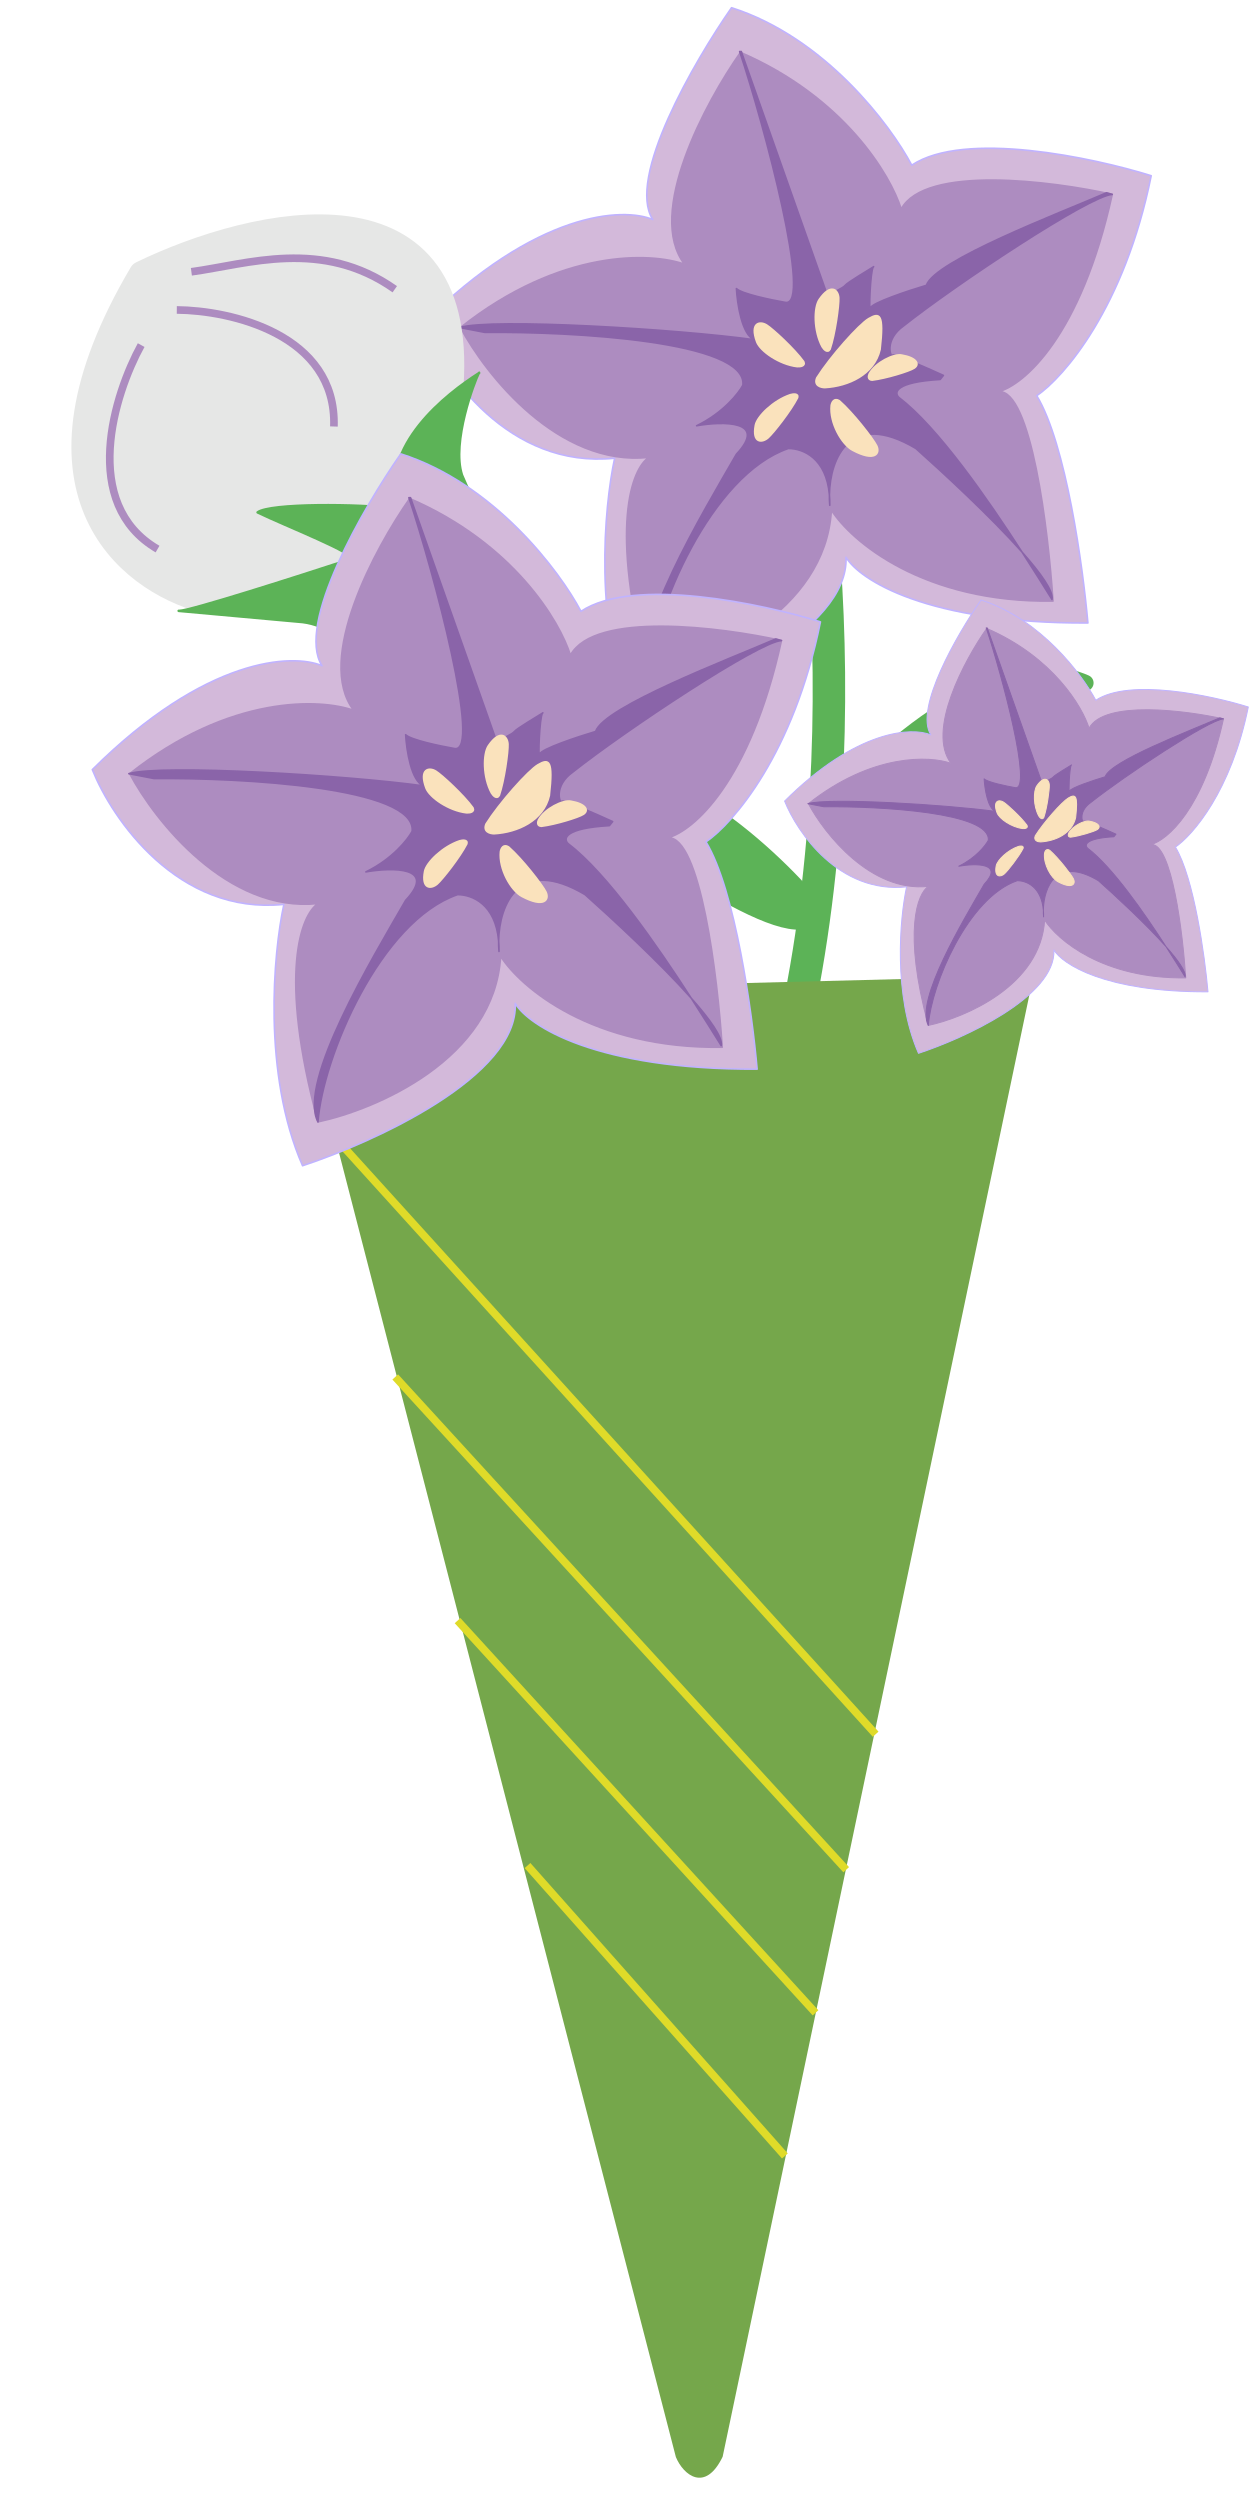
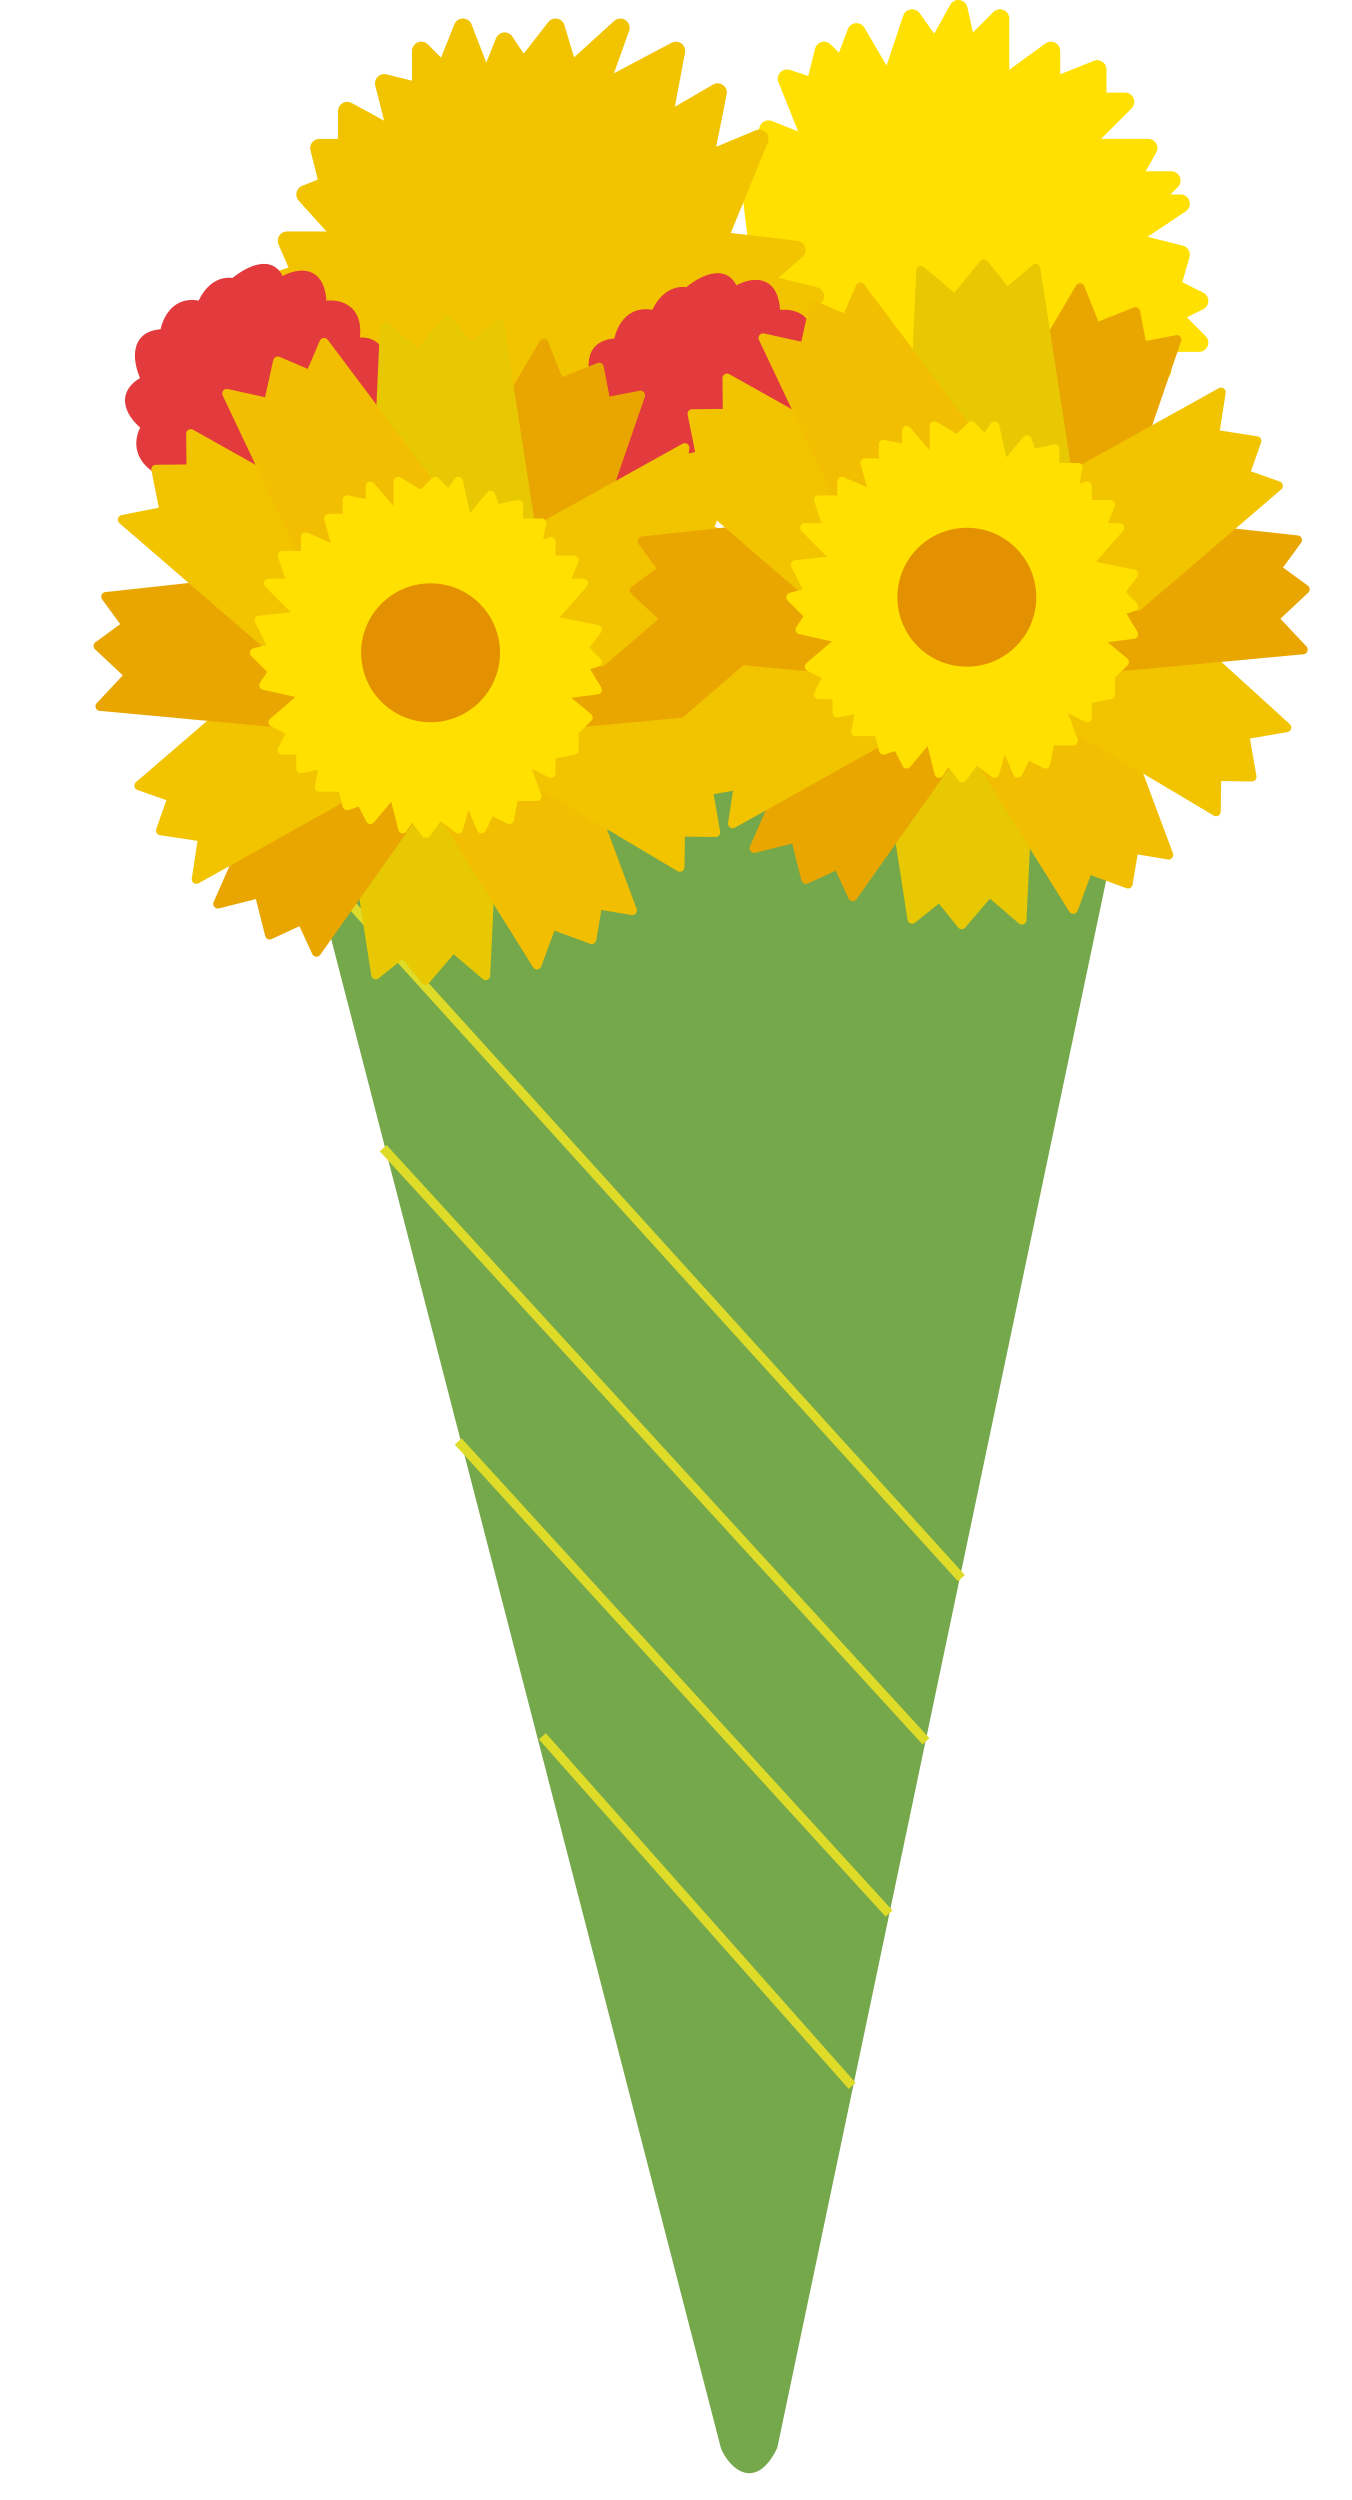
- <svg xmlns="http://www.w3.org/2000/svg" width="163" height="325" viewBox="0 0 163 325" fill="none">
-   <path d="M104.344 51.02C108.868 73.352 112.466 128.213 90.668 169" stroke="#5CB357" stroke-width="4.221" stroke-linejoin="round" />
-   <path d="M107.764 105.665C114.166 97.962 129.798 83.8 141.11 88.781C130.522 97.223 109.03 112.419 107.764 105.665Z" fill="#5CB357" stroke="#5CB357" stroke-width="2.111" stroke-linejoin="round" />
-   <path d="M106.075 118.118C99.673 110.414 84.041 96.252 72.728 101.233C83.317 109.675 104.809 124.871 106.075 118.118Z" fill="#5CB357" stroke="#5CB357" stroke-width="2.111" stroke-linejoin="round" />
-   <path d="M38.76 129.281L87.862 319.415C88.837 321.765 91.675 324.075 93.945 319.375L134.344 126.838L38.76 129.281Z" fill="#75A74B" />
-   <line x1="44.11" y1="148.476" x2="113.834" y2="225.447" stroke="#DFDB29" />
-   <line x1="51.38" y1="179.004" x2="110.004" y2="243.061" stroke="#DFDB29" />
-   <line x1="59.482" y1="210.681" x2="106.017" y2="261.666" stroke="#DFDB29" />
-   <line x1="68.576" y1="242.52" x2="102.036" y2="280.275" stroke="#DFDB29" />
-   <path d="M55 42.05C69.774 27.361 81.065 26.925 84.864 28.543C81.403 23.224 90.246 7.965 95.1 1C107.257 4.883 115.784 16.266 118.528 21.472C125.366 16.914 142.131 20.487 149.658 22.844C146.197 39.982 138.296 49.05 134.779 51.442C138.578 57.689 140.794 73.744 141.427 80.99C120.406 81.074 111.704 75.327 109.98 72.442C110.402 81.897 91.724 90.452 82.332 93.548C77.097 81.56 78.533 65.9 79.904 59.568C66.144 61.003 57.568 48.487 55 42.05Z" fill="#D3B9DA" stroke="#C0B3FF" stroke-width="0.211" stroke-linejoin="round" />
-   <path d="M59.854 42.578C72.855 32.278 84.688 32.799 88.98 34.347C83.915 27.762 91.724 13.241 96.261 6.804C109.769 12.629 115.819 22.809 117.156 27.171C120.279 21.43 136.749 23.512 144.593 25.271C140.541 43.76 133.055 50.07 129.819 50.914C134.04 50.577 136.291 68.925 136.889 78.141C120.005 78.394 110.648 70.367 108.08 66.322C107.321 79.66 91.935 86.231 84.337 87.849C79.103 68.516 82.156 60.869 84.337 59.462C72.602 60.729 63.126 48.734 59.854 42.578Z" fill="#AD8CC0" stroke="#AD8CC0" stroke-width="0.211" stroke-linejoin="round" />
-   <path d="M96.578 50.07C97.169 44.33 74.452 43.105 63.02 43.211L59.749 42.578C63.97 41.312 88.136 42.789 98.055 44.161C96.451 43.57 95.839 39.482 95.734 37.513C96.409 38.188 100.236 38.99 102.065 39.306C105.695 40.066 99.392 16.407 96.156 6.698H96.367L107.553 38.357C108.221 38.075 109.621 37.428 109.874 37.09C110.149 36.725 113.04 35.011 113.53 34.698C113.542 34.681 113.555 34.67 113.568 34.663C113.624 34.635 113.605 34.65 113.53 34.698C113.133 35.233 112.941 40.864 113.146 40.045C113.315 39.37 118.07 37.794 120.427 37.09C121.525 33.866 137.663 27.727 143.854 25.06L144.593 25.271C141.638 25.44 124.261 36.985 117.472 42.367C114.94 44.161 115.784 46.482 115.995 46.166C116.164 45.913 120.497 47.819 122.643 48.804L122.221 49.332C116.396 49.669 116.206 51.02 116.839 51.653C121.924 55.513 128.392 64.849 132.861 71.764C135.309 74.524 136.977 76.865 136.757 77.93C135.824 76.436 134.472 74.258 132.861 71.764C128.708 67.084 122.308 61.2 119.055 58.301C110.527 53.23 107.907 59.546 107.823 64.329C107.86 64.754 107.876 65.206 107.869 65.688C107.831 65.258 107.815 64.801 107.823 64.329C107.409 59.548 104.394 58.301 102.487 58.301C92.441 61.763 84.97 79.442 84.337 87.849C81.635 82.7 91.442 66.498 95.734 59.04C99.87 54.65 94.01 54.749 90.563 55.347C94.024 53.658 96.015 51.126 96.578 50.07Z" fill="#8A64A9" stroke="#8A64A9" stroke-width="0.211" stroke-linejoin="round" />
-   <path d="M112.935 41.417C111.668 42.156 107.905 46.377 106.181 49.121C105.759 50.134 106.709 50.387 107.236 50.387C110.275 50.218 113.673 48.699 114.412 45.427C114.94 40.784 114.376 40.576 112.935 41.417Z" fill="#FAE2BC" stroke="#FAE2BC" stroke-width="0.211" stroke-linejoin="round" />
-   <path d="M113.967 57.943C113.537 57.061 110.925 53.681 109.115 52.094C108.421 51.664 108.121 52.325 108.058 52.709C107.818 54.941 109.411 57.771 110.842 58.532C113.778 60.094 114.457 58.947 113.967 57.943Z" fill="#FAE2BC" stroke="#FAE2BC" stroke-width="0.211" stroke-linejoin="round" />
-   <path d="M99.857 56.912C100.541 56.306 102.823 53.408 103.689 51.699C103.852 51.114 103.121 51.196 102.735 51.31C100.536 52.05 98.416 54.121 98.199 55.278C97.752 57.65 99.078 57.602 99.857 56.912Z" fill="#FAE2BC" stroke="#FAE2BC" stroke-width="0.211" stroke-linejoin="round" />
-   <path d="M99.667 42.25C100.461 42.745 103.287 45.35 104.483 47.005C104.761 47.604 104.027 47.693 103.626 47.663C101.318 47.394 98.819 45.65 98.372 44.441C97.453 41.959 98.764 41.688 99.667 42.25Z" fill="#FAE2BC" stroke="#FAE2BC" stroke-width="0.211" stroke-linejoin="round" />
-   <path d="M109.038 38.733C109.088 39.666 108.577 43.476 107.908 45.405C107.578 45.977 107.083 45.427 106.877 45.081C105.773 43.037 105.767 39.99 106.5 38.929C108.005 36.753 108.98 37.67 109.038 38.733Z" fill="#FAE2BC" stroke="#FAE2BC" stroke-width="0.211" stroke-linejoin="round" />
-   <path d="M118.847 47.857C118.211 48.276 115.163 49.206 113.38 49.419C112.773 49.39 112.876 48.851 113.003 48.586C113.82 47.096 116.206 45.955 117.204 46.156C119.161 46.482 119.623 47.344 118.847 47.857Z" fill="#FAE2BC" stroke="#FAE2BC" stroke-width="0.211" stroke-linejoin="round" />
-   <path d="M58.472 51.636C61.508 21.779 33.038 28.501 18.424 35.594C1.899 63.557 16.448 75.344 26.608 78.058L46.923 73.982L31.448 66.898L55.325 66.907L58.472 51.636Z" fill="#E6E7E6" />
-   <path d="M27.576 78.293C27.259 78.224 26.936 78.146 26.608 78.058M26.608 78.058C16.448 75.344 1.899 63.557 18.424 35.594C33.038 28.501 61.508 21.779 58.472 51.636L55.325 66.907L31.448 66.898L46.923 73.982L26.608 78.058Z" stroke="#E6E7E6" stroke-width="3.317" stroke-linejoin="round" />
-   <path d="M23.229 79.411L23.29 79.417C24.645 79.437 38.658 74.96 45.616 72.678C46.557 72.059 37.132 68.377 33.488 66.61C35.089 65.415 46.591 65.484 51.705 66.143C49.215 57.945 58.169 51.12 62.225 48.534C62.278 48.434 62.301 48.417 62.285 48.496C62.265 48.509 62.245 48.521 62.225 48.534C61.734 49.459 58.646 57.49 60.058 61.767L63.621 69.953C66.126 75.876 59.887 81.772 56.838 83.966C49.207 89.439 45.631 81.644 39.355 80.871L23.29 79.417C23.266 79.416 23.245 79.414 23.229 79.411Z" fill="#5CB357" stroke="#5CB357" stroke-width="0.332" stroke-linejoin="round" />
-   <path d="M18.352 44.862C14.844 51.243 10.357 65.481 20.481 71.381" stroke="#AD8CC0" stroke-width="0.995" stroke-linejoin="round" />
-   <path d="M24.88 35.333C32.133 34.351 41.861 30.909 51.321 37.6" stroke="#AD8CC0" stroke-width="0.995" stroke-linejoin="round" />
-   <path d="M22.984 40.293C29.951 40.344 43.789 43.446 43.41 55.445" stroke="#AD8CC0" stroke-width="0.995" stroke-linejoin="round" />
-   <path d="M52.971 78.076C62.917 83.23 83.791 100.109 87.724 126.389" stroke="#5CB357" stroke-width="6.635" stroke-linejoin="round" />
-   <path d="M12 100.05C26.774 85.361 38.065 84.925 41.864 86.543C38.403 81.224 47.246 65.965 52.1 59C64.257 62.883 72.784 74.266 75.528 79.472C82.366 74.914 99.131 78.487 106.658 80.844C103.197 97.982 95.296 107.05 91.779 109.442C95.578 115.689 97.794 131.744 98.427 138.99C77.406 139.074 68.704 133.327 66.98 130.442C67.402 139.897 48.724 148.452 39.332 151.548C34.097 139.56 35.533 123.899 36.904 117.568C23.144 119.003 14.568 106.487 12 100.05Z" fill="#D3B9DA" stroke="#C0B3FF" stroke-width="0.211" stroke-linejoin="round" />
-   <path d="M16.854 100.578C29.855 90.278 41.688 90.799 45.98 92.347C40.915 85.762 48.724 71.241 53.261 64.804C66.769 70.629 72.819 80.809 74.156 85.171C77.279 79.43 93.749 81.513 101.593 83.271C97.541 101.76 90.055 108.07 86.819 108.915C91.04 108.577 93.291 126.925 93.889 136.141C77.005 136.394 67.648 128.367 65.08 124.322C64.321 137.66 48.935 144.231 41.337 145.849C36.102 126.517 39.156 118.869 41.337 117.462C29.602 118.729 20.126 106.734 16.854 100.578Z" fill="#AD8CC0" stroke="#AD8CC0" stroke-width="0.211" stroke-linejoin="round" />
-   <path d="M53.578 108.07C54.169 102.33 31.452 101.106 20.02 101.211L16.749 100.578C20.97 99.312 45.136 100.789 55.055 102.161C53.451 101.57 52.839 97.482 52.734 95.513C53.409 96.188 57.236 96.99 59.065 97.306C62.695 98.066 56.392 74.407 53.156 64.698H53.367L64.553 96.357C65.221 96.075 66.621 95.428 66.874 95.09C67.149 94.725 70.04 93.011 70.53 92.698C70.542 92.681 70.555 92.67 70.568 92.663C70.624 92.635 70.605 92.65 70.53 92.698C70.133 93.233 69.941 98.864 70.146 98.045C70.314 97.37 75.07 95.794 77.427 95.09C78.525 91.866 94.663 85.727 100.854 83.06L101.593 83.271C98.638 83.44 81.261 94.985 74.472 100.367C71.94 102.161 72.784 104.482 72.995 104.166C73.164 103.913 77.498 105.819 79.643 106.804L79.221 107.332C73.396 107.669 73.206 109.02 73.839 109.653C78.924 113.513 85.392 122.849 89.861 129.764C92.309 132.524 93.977 134.865 93.757 135.93C92.824 134.436 91.472 132.258 89.861 129.764C85.708 125.084 79.308 119.2 76.055 116.302C67.526 111.23 64.907 117.546 64.823 122.329C64.86 122.754 64.876 123.206 64.869 123.688C64.831 123.259 64.815 122.801 64.823 122.329C64.409 117.548 61.394 116.302 59.487 116.302C49.441 119.763 41.97 137.442 41.337 145.849C38.635 140.699 48.442 124.497 52.734 117.04C56.87 112.65 51.01 112.749 47.563 113.347C51.024 111.658 53.015 109.126 53.578 108.07Z" fill="#8A64A9" stroke="#8A64A9" stroke-width="0.211" stroke-linejoin="round" />
-   <path d="M69.935 99.417C68.668 100.156 64.904 104.377 63.181 107.121C62.759 108.134 63.709 108.387 64.236 108.387C67.275 108.218 70.673 106.698 71.412 103.427C71.94 98.784 71.376 98.576 69.935 99.417Z" fill="#FAE2BC" stroke="#FAE2BC" stroke-width="0.211" stroke-linejoin="round" />
-   <path d="M70.967 115.943C70.537 115.061 67.925 111.681 66.115 110.094C65.421 109.664 65.121 110.325 65.058 110.709C64.818 112.941 66.411 115.771 67.842 116.532C70.778 118.094 71.457 116.947 70.967 115.943Z" fill="#FAE2BC" stroke="#FAE2BC" stroke-width="0.211" stroke-linejoin="round" />
-   <path d="M56.857 114.912C57.541 114.306 59.823 111.408 60.689 109.699C60.852 109.114 60.121 109.196 59.735 109.31C57.535 110.05 55.416 112.121 55.199 113.278C54.752 115.65 56.078 115.602 56.857 114.912Z" fill="#FAE2BC" stroke="#FAE2BC" stroke-width="0.211" stroke-linejoin="round" />
-   <path d="M56.667 100.25C57.461 100.745 60.287 103.35 61.483 105.005C61.761 105.604 61.028 105.693 60.626 105.663C58.318 105.394 55.819 103.65 55.372 102.441C54.453 99.959 55.764 99.688 56.667 100.25Z" fill="#FAE2BC" stroke="#FAE2BC" stroke-width="0.211" stroke-linejoin="round" />
-   <path d="M66.038 96.733C66.088 97.666 65.577 101.476 64.908 103.405C64.578 103.977 64.083 103.427 63.877 103.081C62.773 101.037 62.767 97.99 63.501 96.929C65.005 94.753 65.98 95.67 66.038 96.733Z" fill="#FAE2BC" stroke="#FAE2BC" stroke-width="0.211" stroke-linejoin="round" />
-   <path d="M75.847 105.857C75.211 106.276 72.163 107.206 70.38 107.419C69.773 107.39 69.876 106.851 70.003 106.586C70.82 105.096 73.206 103.955 74.204 104.156C76.161 104.482 76.623 105.344 75.847 105.857Z" fill="#FAE2BC" stroke="#FAE2BC" stroke-width="0.211" stroke-linejoin="round" />
-   <path d="M102 104.14C111.408 94.786 118.598 94.508 121.017 95.539C118.813 92.152 124.444 82.435 127.535 78C135.277 80.473 140.706 87.721 142.454 91.037C146.808 88.133 157.484 90.409 162.277 91.91C160.073 102.823 155.042 108.598 152.802 110.121C155.221 114.099 156.632 124.322 157.036 128.936C143.65 128.99 138.108 125.33 137.01 123.493C137.279 129.514 125.385 134.962 119.404 136.933C116.071 129.299 116.985 119.327 117.859 115.295C109.096 116.209 103.635 108.239 102 104.14Z" fill="#D3B9DA" stroke="#C0B3FF" stroke-width="0.134" stroke-linejoin="round" />
-   <path d="M105.091 104.476C113.37 97.918 120.905 98.249 123.638 99.235C120.412 95.041 125.385 85.795 128.275 81.696C136.876 85.405 140.729 91.888 141.58 94.665C143.569 91.01 154.056 92.336 159.052 93.456C156.471 105.229 151.704 109.247 149.644 109.785C152.332 109.57 153.765 121.253 154.146 127.122C143.394 127.283 137.436 122.172 135.801 119.596C135.317 128.09 125.519 132.274 120.681 133.304C117.348 120.993 119.292 116.124 120.681 115.228C113.209 116.034 107.174 108.396 105.091 104.476Z" fill="#AD8CC0" stroke="#AD8CC0" stroke-width="0.134" stroke-linejoin="round" />
-   <path d="M128.476 109.247C128.853 105.592 114.387 104.812 107.107 104.879L105.024 104.476C107.712 103.67 123.1 104.611 129.417 105.484C128.396 105.108 128.006 102.505 127.939 101.251C128.369 101.681 130.806 102.191 131.971 102.393C134.282 102.877 130.268 87.811 128.207 81.629H128.342L135.465 101.788C135.89 101.609 136.782 101.197 136.943 100.982C137.118 100.749 138.959 99.658 139.271 99.459C139.279 99.448 139.287 99.44 139.295 99.436C139.331 99.418 139.319 99.428 139.271 99.459C139.018 99.799 138.896 103.385 139.026 102.863C139.134 102.433 142.162 101.43 143.663 100.982C144.362 98.929 154.639 95.019 158.581 93.321L159.052 93.456C157.17 93.563 146.105 100.915 141.782 104.342C140.169 105.484 140.706 106.963 140.841 106.761C140.948 106.6 143.708 107.814 145.074 108.441L144.805 108.777C141.096 108.992 140.975 109.852 141.378 110.255C144.617 112.713 148.735 118.658 151.581 123.062C153.14 124.819 154.202 126.31 154.062 126.988C153.468 126.037 152.607 124.649 151.581 123.062C148.936 120.081 144.861 116.335 142.79 114.489C137.358 111.26 135.69 115.281 135.637 118.327C135.66 118.597 135.671 118.886 135.666 119.193C135.642 118.919 135.632 118.628 135.637 118.327C135.373 115.282 133.453 114.489 132.239 114.489C125.842 116.693 121.084 127.951 120.681 133.304C118.961 130.025 125.206 119.708 127.939 114.959C130.573 112.164 126.841 112.226 124.646 112.607C126.85 111.532 128.118 109.919 128.476 109.247Z" fill="#8A64A9" stroke="#8A64A9" stroke-width="0.134" stroke-linejoin="round" />
-   <path d="M138.892 103.737C138.086 104.207 135.689 106.895 134.591 108.643C134.322 109.288 134.927 109.449 135.263 109.449C137.199 109.341 139.362 108.374 139.833 106.291C140.169 103.334 139.81 103.202 138.892 103.737Z" fill="#FAE2BC" stroke="#FAE2BC" stroke-width="0.134" stroke-linejoin="round" />
-   <path d="M139.549 114.26C139.275 113.699 137.612 111.547 136.46 110.536C136.018 110.262 135.827 110.683 135.787 110.927C135.634 112.349 136.648 114.151 137.56 114.636C139.429 115.63 139.861 114.9 139.549 114.26Z" fill="#FAE2BC" stroke="#FAE2BC" stroke-width="0.134" stroke-linejoin="round" />
-   <path d="M130.564 113.604C131 113.218 132.453 111.373 133.005 110.284C133.108 109.912 132.643 109.964 132.397 110.037C130.996 110.507 129.647 111.827 129.508 112.563C129.224 114.074 130.069 114.043 130.564 113.604Z" fill="#FAE2BC" stroke="#FAE2BC" stroke-width="0.134" stroke-linejoin="round" />
-   <path d="M130.443 104.268C130.949 104.582 132.748 106.242 133.51 107.295C133.687 107.677 133.22 107.734 132.964 107.714C131.495 107.543 129.904 106.433 129.618 105.662C129.034 104.082 129.868 103.909 130.443 104.268Z" fill="#FAE2BC" stroke="#FAE2BC" stroke-width="0.134" stroke-linejoin="round" />
-   <path d="M136.41 102.028C136.443 102.622 136.117 105.048 135.691 106.277C135.481 106.641 135.166 106.291 135.035 106.07C134.332 104.769 134.328 102.828 134.795 102.153C135.753 100.767 136.374 101.351 136.41 102.028Z" fill="#FAE2BC" stroke="#FAE2BC" stroke-width="0.134" stroke-linejoin="round" />
-   <path d="M142.657 107.838C142.252 108.105 140.311 108.697 139.176 108.832C138.789 108.814 138.855 108.471 138.936 108.302C139.456 107.353 140.975 106.626 141.611 106.755C142.857 106.962 143.151 107.511 142.657 107.838Z" fill="#FAE2BC" stroke="#FAE2BC" stroke-width="0.134" stroke-linejoin="round" />
+ <svg xmlns="http://www.w3.org/2000/svg" width="146" height="270" viewBox="0 0 146 270" fill="none">
+   <path d="M83 14L81 19.5L83 36L121.5 43.5L125.5 40L123 37H129.5L126.5 34L129.5 32.5L126.5 31L127.5 27.5L121.5 26L127.5 22H124L126.5 19.5H122L124 16H116.5L121.5 11H118.5V7.5L113.5 9.5V5.5L108 9.5V2L104.5 5.5L103.5 1L101 5.5L98.5 2L96 9.5L92.5 3.5L91 7.5L89 5.5L88 9.5L85 8.5L88 16L83 14Z" fill="#FFE000" stroke="#FFE000" stroke-width="2" stroke-linejoin="round" />
+   <path d="M32.5 29.5L29.5 30.5L52.5 48L83 36.5L88 32L82 30.5L86 27L77.5 26L82 15L76 17.5L77.5 10L71.5 13.5L73 5.5L64.5 10L67 3L61.5 8L60 3L56.5 7.5L54.5 4.5L52.5 9.5L50 3L48 8L45.5 5.5V10L41.5 9L43 15L37.5 12V16H34.5L35.5 20L33 21L37.5 26H31L32.5 29.5Z" fill="#F2C400" stroke="#F2C400" stroke-width="2" stroke-linejoin="round" />
+   <path d="M15.767 46.046C14.167 48.846 16.434 50.546 17.767 51.046L26.767 53.546L40.767 46.046V41.046C41.967 37.046 39.6 36.713 38.267 37.046C39.067 33.046 36.267 32.713 34.767 33.046C34.767 28.646 31.767 29.546 30.267 30.546C29.467 27.746 26.6 29.379 25.267 30.546C23.267 30.146 22.1 32.046 21.767 33.046C18.967 32.246 17.934 34.713 17.767 36.046C14.167 36.046 14.934 39.379 15.767 41.046C12.567 42.646 14.434 45.046 15.767 46.046Z" fill="#E23A3D" stroke="#E23A3D" stroke-linejoin="round" />
+   <path d="M64.767 47.046C63.167 49.846 65.434 51.546 66.767 52.046L75.767 54.546L89.767 47.046V42.046C90.967 38.046 88.6 37.713 87.267 38.046C88.067 34.046 85.267 33.713 83.767 34.046C83.767 29.646 80.767 30.546 79.267 31.546C78.467 28.746 75.6 30.379 74.267 31.546C72.267 31.146 71.1 33.046 70.767 34.046C67.967 33.246 66.934 35.713 66.767 37.046C63.167 37.046 63.934 40.379 64.767 42.046C61.567 43.646 63.434 46.046 64.767 47.046Z" fill="#E23A3D" stroke="#E23A3D" stroke-linejoin="round" />
+   <path d="M28.76 74.281L77.863 264.415C78.837 266.765 81.675 269.075 83.945 264.375L124.344 71.838L28.76 74.281Z" fill="#75A74B" />
+   <line x1="34.11" y1="93.476" x2="103.834" y2="170.447" stroke="#DFDB29" />
+   <line x1="41.38" y1="124.004" x2="100.004" y2="188.061" stroke="#DFDB29" />
+   <line x1="49.482" y1="155.681" x2="96.017" y2="206.666" stroke="#DFDB29" />
+   <line x1="58.576" y1="187.52" x2="92.036" y2="225.275" stroke="#DFDB29" />
+   <path d="M52.442 105.352L53.44 84.352L43.057 79.382L37.528 85.5L40.589 105.265L43.559 102.882L45.942 105.853L48.941 102.352L52.442 105.352Z" fill="#E7C803" stroke="#E7C803" stroke-linejoin="round" />
+   <path d="M23.529 97.62L31.997 78.376L43.506 78.555L45.728 86.497L34.179 102.825L32.582 99.368L29.125 100.965L28 96.495L23.529 97.62Z" fill="#E9A600" stroke="#E9A600" stroke-linejoin="round" />
+   <path d="M57.992 104.197L46.86 86.363L53.49 76.953L61.303 79.59L68.291 98.329L64.535 97.702L63.908 101.458L59.58 99.87L57.992 104.197Z" fill="#F2BE01" stroke="#F2BE01" stroke-linejoin="round" />
+   <path d="M21.209 94.954L39.556 84.687L38.278 73.247L30.161 71.794L15.01 84.85L18.604 86.11L17.345 89.703L21.902 90.396L21.209 94.954Z" fill="#F2C400" stroke="#F2C400" stroke-linejoin="round" />
+   <path d="M81.037 84.57L65.484 70.425L55.04 75.263L56.235 83.423L73.42 93.652L73.476 89.845L77.283 89.9L76.496 85.358L81.037 84.57Z" fill="#F2C400" stroke="#F2C400" stroke-linejoin="round" />
+   <path d="M10.813 76.277L31.747 78.218L37.178 68.07L31.315 62.271L11.433 64.44L13.68 67.514L10.605 69.761L13.967 72.915L10.813 76.277Z" fill="#E9A600" stroke="#E9A600" stroke-linejoin="round" />
+   <path d="M82.815 76.161L61.881 78.103L56.45 67.954L62.313 62.156L82.195 64.324L79.948 67.399L83.023 69.645L79.661 72.799L82.815 76.161Z" fill="#E9A600" stroke="#E9A600" stroke-linejoin="round" />
+   <path d="M58.725 37.087L48.052 55.2L54.92 64.437L62.664 61.602L69.17 42.69L65.432 43.413L64.708 39.675L60.423 41.373L58.725 37.087Z" fill="#E9A600" stroke="#E9A600" stroke-linejoin="round" />
+   <path d="M41.539 35.226L40.534 57.567L51.398 62.572L57.168 55.924L53.931 35.004L50.83 37.614L48.334 34.521L45.204 38.32L41.539 35.226Z" fill="#E7C803" stroke="#E7C803" stroke-linejoin="round" />
+   <path d="M13.222 56.122L29.131 69.866L39.449 64.762L38.046 56.636L20.605 46.848L20.647 50.656L16.839 50.698L17.742 55.218L13.222 56.122Z" fill="#F2C400" stroke="#F2C400" stroke-linejoin="round" />
+   <path d="M73.96 48.357L55.584 58.571L56.829 70.014L64.942 71.491L80.13 58.478L76.54 57.208L77.809 53.618L73.254 52.912L73.96 48.357Z" fill="#F2C400" stroke="#F2C400" stroke-linejoin="round" />
+   <path d="M24.5 42.5L33.5 61.5L45 61L47 53L35 37L33.5 40.5L30 39L29 43.5L24.5 42.5Z" fill="#F2BE01" stroke="#F2BE01" stroke-linejoin="round" />
+   <path d="M29 63L32.5 66.5L28 67L29.5 70L27.5 70.5L29.5 72.5L28.5 74L33 75L29.5 78L31.5 79L30.5 81H32.5V83L35 82.5L34.5 85H37L37.5 87L39 86.5L40 88.5L42.5 85.5L43.5 89.5L44.5 88L46 90L47.5 88L49.5 89.5L50.5 86L52 89.5L53 87.5L55 88.5L55.5 86H58L56.5 82L59.5 83.5V81.5L62 81V79L63.5 77.5L60.5 75L64.5 74.5L63 72L64.5 71.5L63 70L64.5 68L59.5 67L63 63H61L62 60.5H59.5V58.5L58 59L58.5 56.5H56V54.5L53.5 55L53 53.5L50.5 56.5L49.5 52L48.5 53.5L47 52L45.5 53.5L43 52V56L40 52.5V54.5L37.5 54V56H35.5L36.5 59.5L33 58V60H30.5L31.5 63H29Z" fill="#FFE000" stroke="#FFE000" stroke-linejoin="round" />
+   <circle cx="46.5" cy="70.5" r="7.5" fill="#E39100" />
+   <path d="M110.361 99.352L111.359 78.352L100.976 73.382L95.447 79.5L98.508 99.265L101.478 96.882L103.861 99.853L106.86 96.352L110.361 99.352Z" fill="#E7C803" stroke="#E7C803" stroke-linejoin="round" />
+   <path d="M81.448 91.62L89.915 72.376L101.425 72.555L103.647 80.497L92.098 96.825L90.501 93.368L87.044 94.965L85.919 90.495L81.448 91.62Z" fill="#E9A600" stroke="#E9A600" stroke-linejoin="round" />
+   <path d="M115.911 98.197L104.779 80.363L111.409 70.953L119.222 73.59L126.21 92.329L122.454 91.702L121.827 95.458L117.499 93.87L115.911 98.197Z" fill="#F2BE01" stroke="#F2BE01" stroke-linejoin="round" />
+   <path d="M79.128 88.954L97.475 78.687L96.197 67.247L88.08 65.794L72.929 78.85L76.523 80.11L75.264 83.703L79.821 84.396L79.128 88.954Z" fill="#F2C400" stroke="#F2C400" stroke-linejoin="round" />
+   <path d="M138.956 78.57L123.403 64.425L112.959 69.263L114.154 77.423L131.339 87.652L131.395 83.845L135.202 83.9L134.414 79.358L138.956 78.57Z" fill="#F2C400" stroke="#F2C400" stroke-linejoin="round" />
+   <path d="M68.732 70.277L89.666 72.218L95.097 62.07L89.234 56.271L69.352 58.44L71.599 61.514L68.524 63.761L71.886 66.915L68.732 70.277Z" fill="#E9A600" stroke="#E9A600" stroke-linejoin="round" />
+   <path d="M140.734 70.161L119.8 72.103L114.369 61.954L120.232 56.156L140.114 58.324L137.867 61.399L140.942 63.645L137.58 66.799L140.734 70.161Z" fill="#E9A600" stroke="#E9A600" stroke-linejoin="round" />
+   <path d="M116.644 31.087L105.971 49.2L112.839 58.437L120.583 55.602L127.089 36.69L123.351 37.413L122.627 33.675L118.342 35.373L116.644 31.087Z" fill="#E9A600" stroke="#E9A600" stroke-linejoin="round" />
+   <path d="M99.458 29.226L98.453 51.567L109.317 56.572L115.087 49.924L111.85 29.004L108.749 31.614L106.253 28.521L103.123 32.32L99.458 29.226Z" fill="#E7C803" stroke="#E7C803" stroke-linejoin="round" />
+   <path d="M71.141 50.122L87.05 63.866L97.368 58.762L95.965 50.636L78.524 40.848L78.566 44.656L74.758 44.698L75.662 49.218L71.141 50.122Z" fill="#F2C400" stroke="#F2C400" stroke-linejoin="round" />
+   <path d="M131.879 42.357L113.503 52.571L114.748 64.014L122.861 65.491L138.049 52.478L134.459 51.208L135.729 47.618L131.173 46.912L131.879 42.357Z" fill="#F2C400" stroke="#F2C400" stroke-linejoin="round" />
+   <path d="M82.419 36.5L91.419 55.5L102.919 55L104.919 47L92.919 31L91.419 34.5L87.919 33L86.919 37.5L82.419 36.5Z" fill="#F2BE01" stroke="#F2BE01" stroke-linejoin="round" />
+   <path d="M86.919 57L90.419 60.5L85.919 61L87.419 64L85.419 64.5L87.419 66.5L86.419 68L90.919 69L87.419 72L89.419 73L88.419 75H90.419V77L92.919 76.5L92.419 79H94.919L95.419 81L96.919 80.5L97.919 82.5L100.419 79.5L101.419 83.5L102.419 82L103.919 84L105.419 82L107.419 83.5L108.419 80L109.919 83.5L110.919 81.5L112.919 82.5L113.419 80H115.919L114.419 76L117.419 77.5V75.5L119.919 75V73L121.419 71.5L118.419 69L122.419 68.5L120.919 66L122.419 65.5L120.919 64L122.419 62L117.419 61L120.919 57H118.919L119.919 54.5H117.419V52.5L115.919 53L116.419 50.5H113.919V48.5L111.419 49L110.919 47.5L108.419 50.5L107.419 46L106.419 47.5L104.919 46L103.419 47.5L100.919 46V50L97.919 46.5V48.5L95.419 48V50H93.419L94.419 53.5L90.919 52V54H88.419L89.419 57H86.919Z" fill="#FFE000" stroke="#FFE000" stroke-linejoin="round" />
+   <circle cx="104.419" cy="64.5" r="7.5" fill="#E39100" />
</svg>
